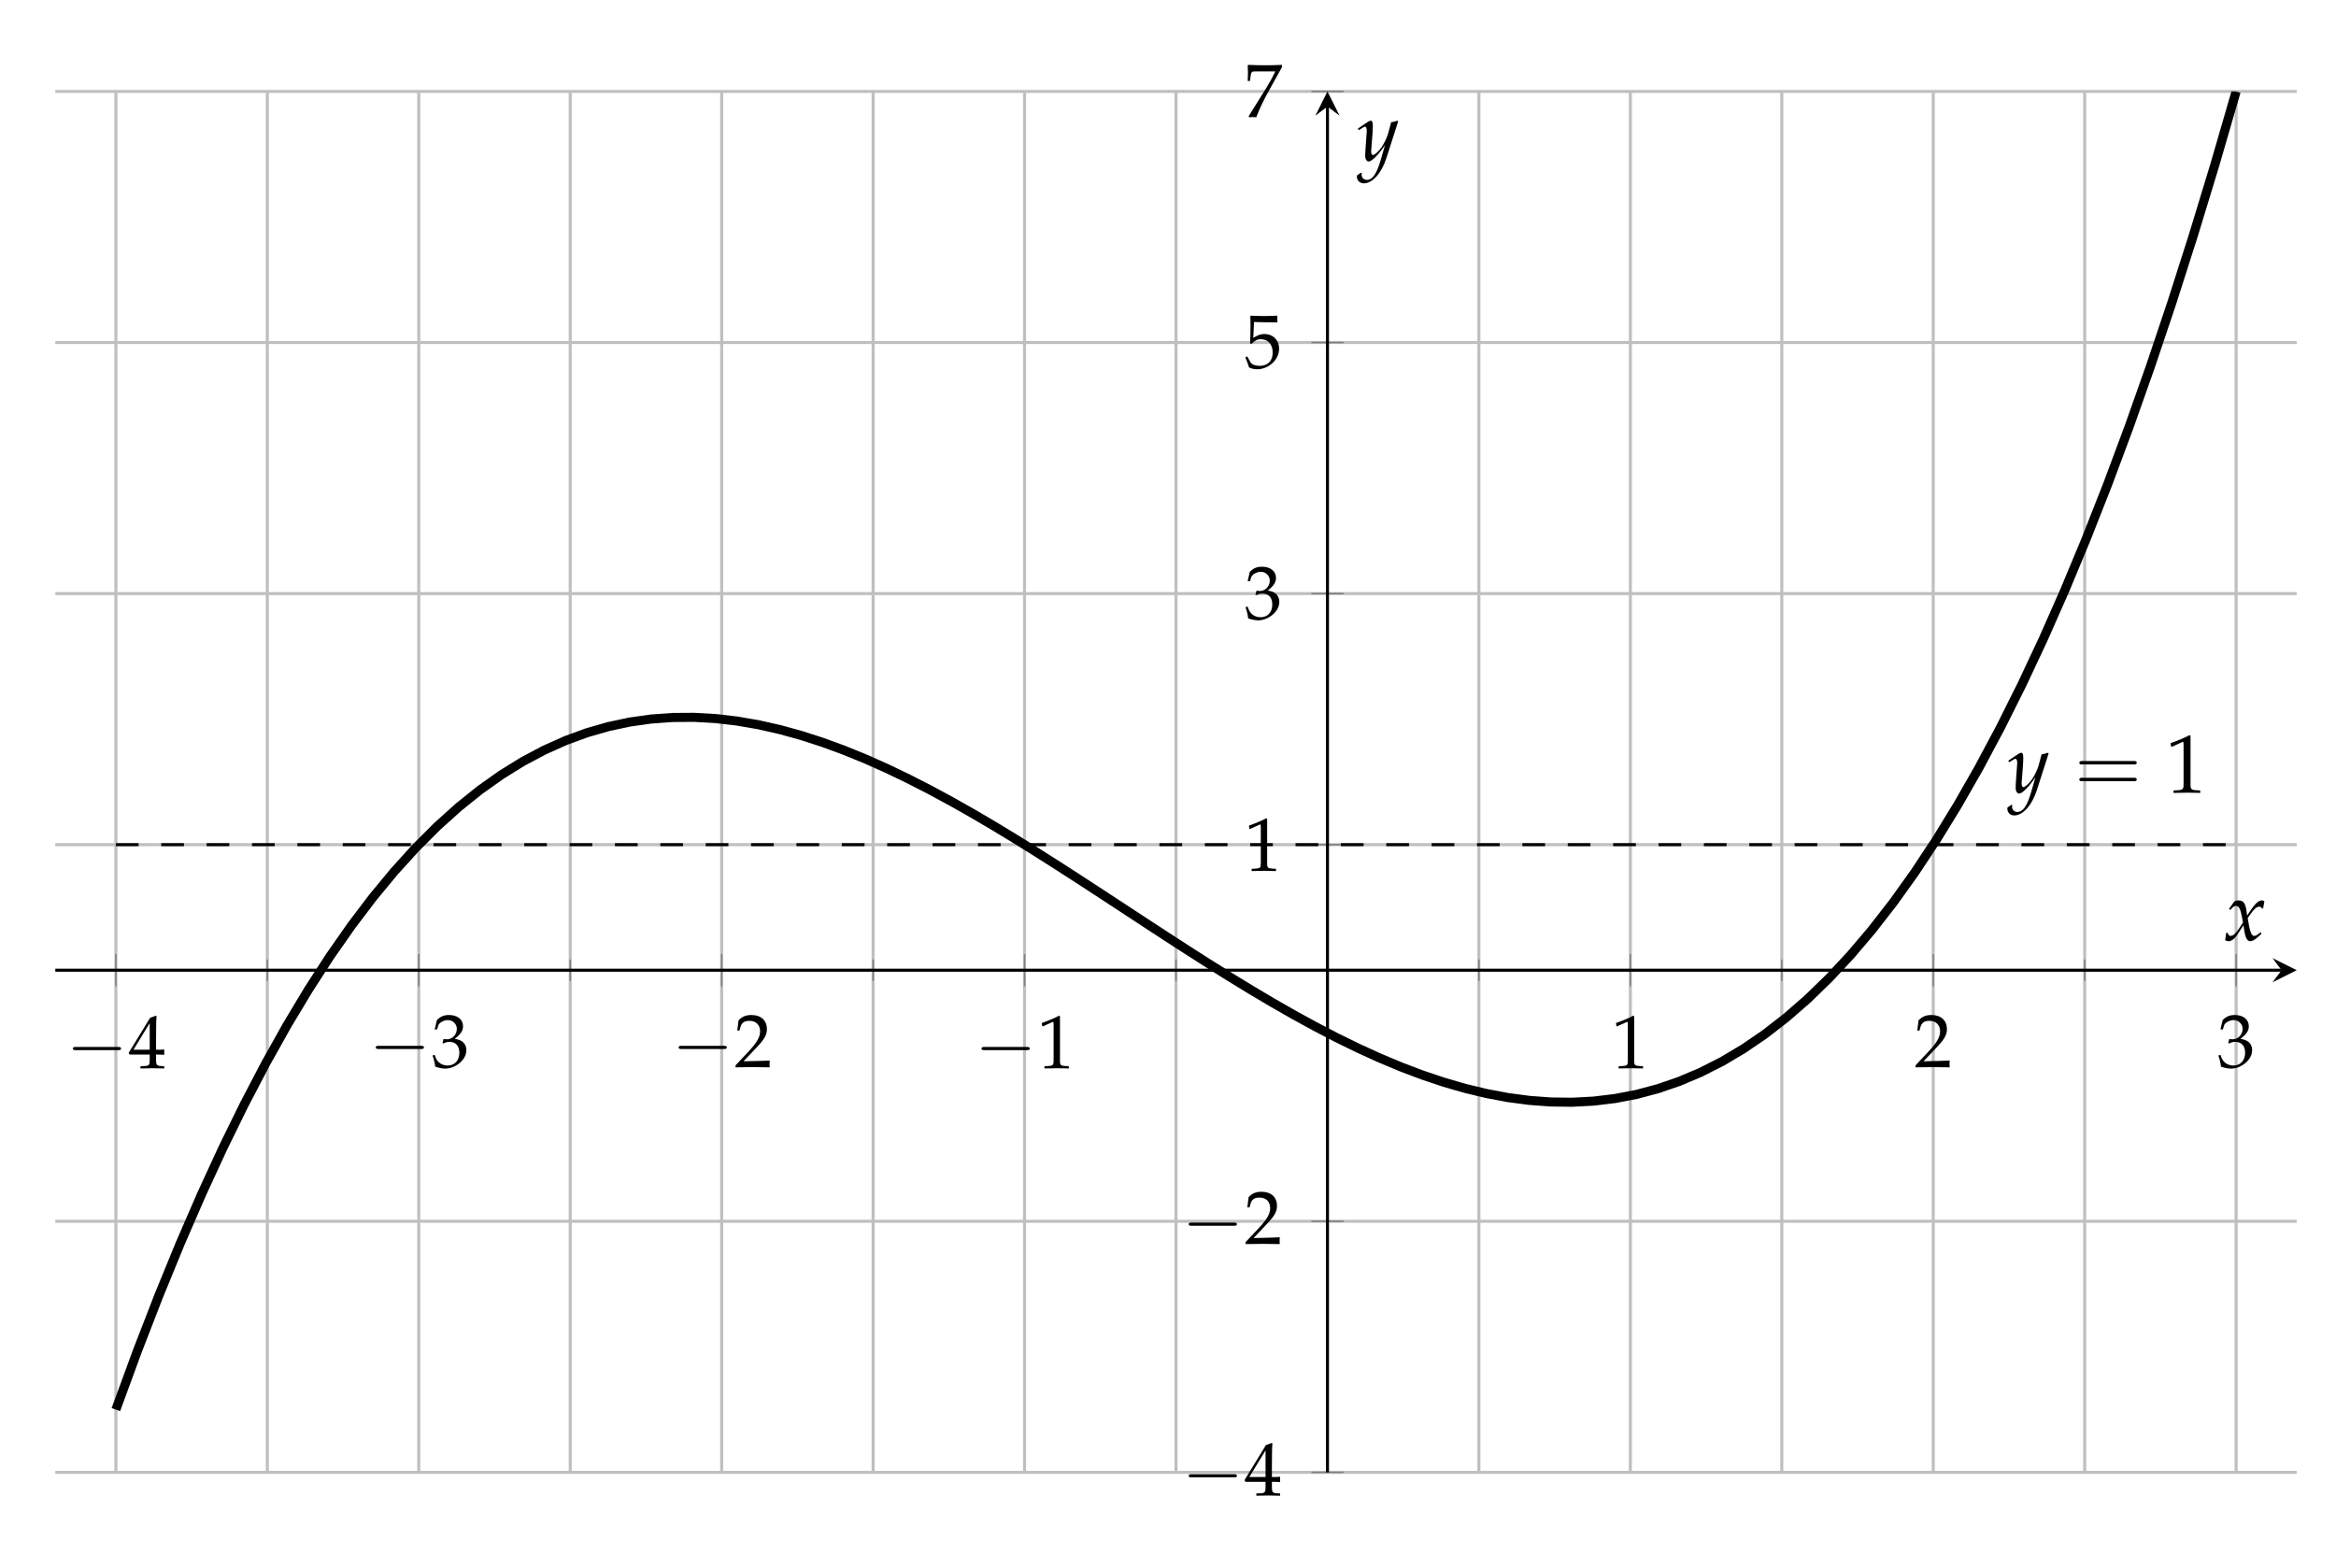
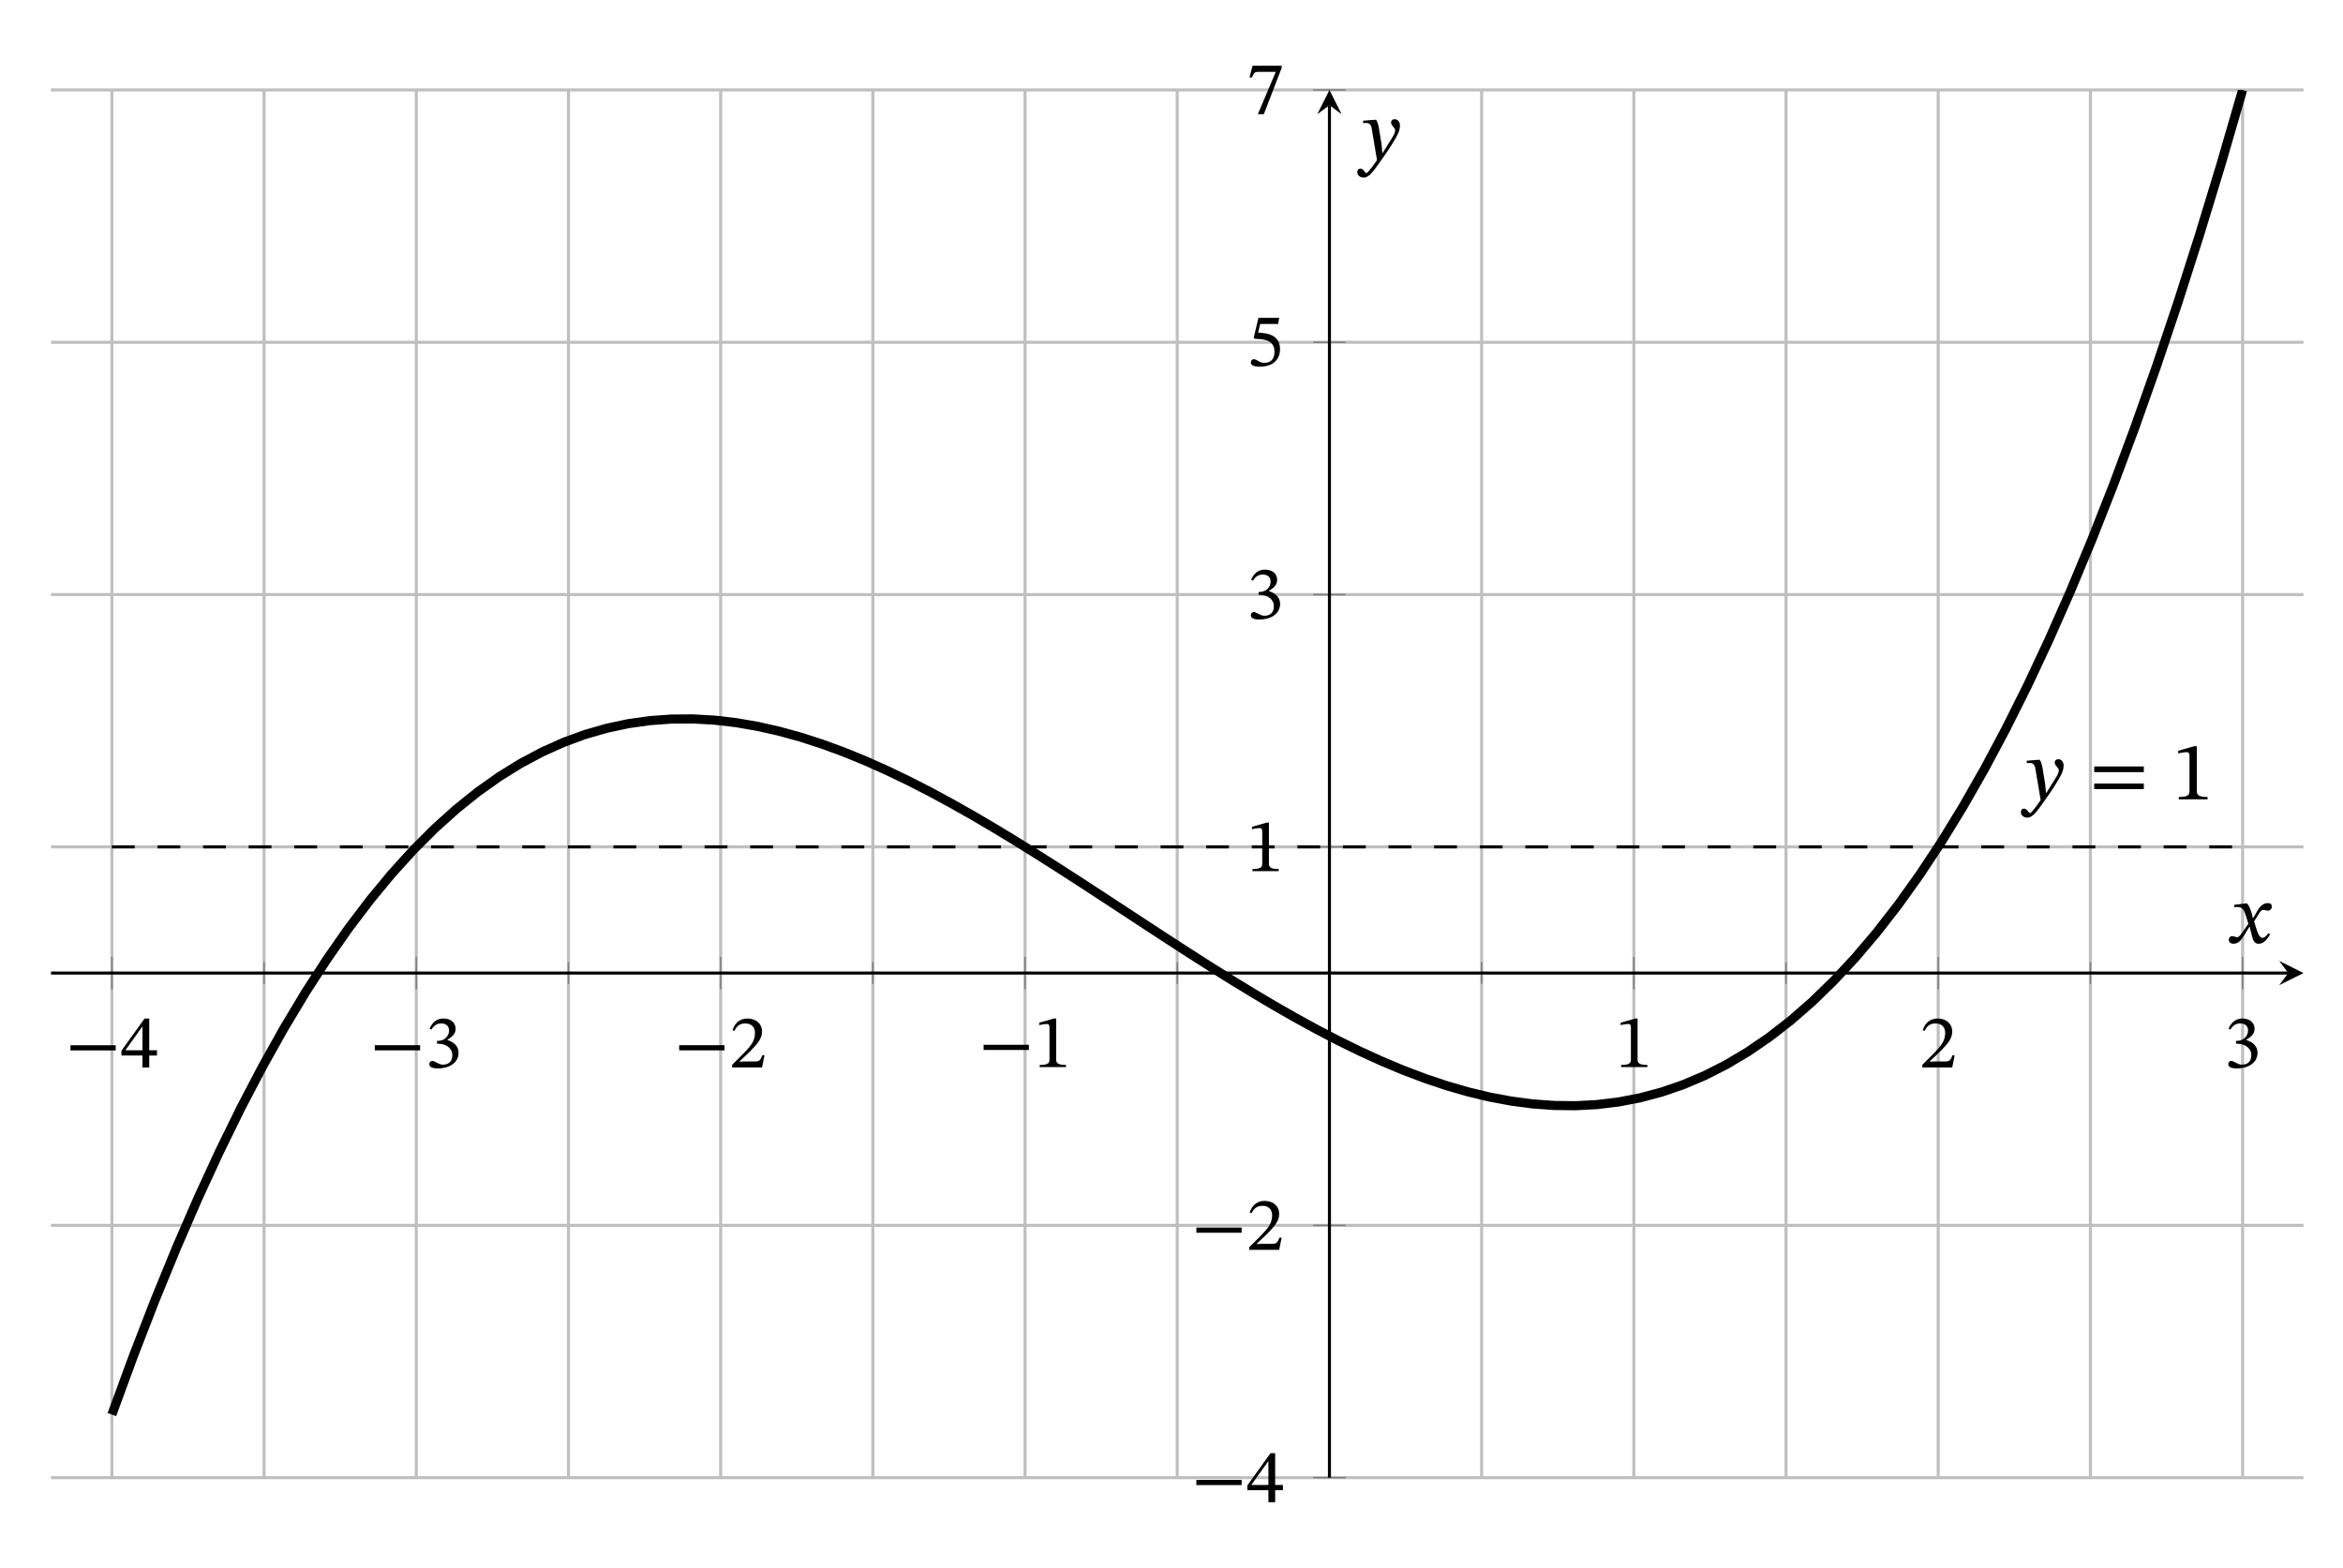
- <svg xmlns="http://www.w3.org/2000/svg" xmlns:xlink="http://www.w3.org/1999/xlink" version="1.1" width="307.783" height="206.507" viewBox="0 0 307.783 206.507">
+ <svg xmlns="http://www.w3.org/2000/svg" xmlns:xlink="http://www.w3.org/1999/xlink" version="1.1" width="307.19" height="205.56" viewBox="0 0 307.19 205.56">
  <defs>
-     <path id="font_1_1" d="M.659 .23C.676 .23 .694 .23 .694 .25 .694 .27 .676 .27 .659 .27H.118C.101 .27 .083 .27 .083 .25 .083 .23 .101 .23 .118 .23H.659Z" />
-     <path id="font_2_22" d="M.28 .181V.106C.28 .046 .269 .032 .22 .03L.158 .027V-.003C.291 0 .291 0 .315 0 .339 0 .339 0 .472-.003V.027L.424 .03C.375 .033 .364 .046 .364 .106V.181C.423 .181 .444 .18 .472 .177V.248C.425 .244 .406 .244 .391 .245H.388 .364V.384C.364 .562 .366 .648 .371 .689L.359 .694 .285 .667 .002 .204 .013 .181H.28M.28 .245H.065L.28 .597V.245Z" />
-     <path id="font_2_21" d="M.043 .498H.074L.092 .554C.103 .588 .166 .622 .218 .622 .283 .622 .336 .569 .336 .506 .336 .431 .277 .368 .206 .368 .198 .368 .187 .369 .174 .37L.159 .371 .147 .318 .154 .312C.192 .329 .211 .334 .238 .334 .321 .334 .369 .281 .369 .19 .369 .088 .308 .021 .215 .021 .169 .021 .128 .036 .098 .064 .074 .086 .061 .109 .042 .163L.015 .153C.036 .092 .044 .056 .05 .006 .103-.012 .147-.02 .184-.02 .264-.02 .356 .025 .411 .092 .445 .133 .462 .177 .462 .224 .462 .272 .442 .314 .406 .339 .381 .357 .358 .365 .308 .374 .388 .436 .418 .482 .418 .541 .418 .63 .344 .689 .233 .689 .165 .689 .12 .67 .072 .622L.043 .498Z" />
-     <path id="font_2_20" d="M.016 .023V-.003C.203 0 .203 0 .239 0 .275 0 .275 0 .468-.003 .466 .018 .466 .028 .466 .042 .466 .055 .466 .065 .468 .087 .353 .082 .307 .081 .122 .077L.304 .27C.401 .373 .431 .428 .431 .503 .431 .618 .353 .689 .226 .689 .154 .689 .105 .669 .056 .619L.039 .483H.068L.081 .529C.097 .587 .133 .612 .2 .612 .286 .612 .341 .558 .341 .473 .341 .398 .299 .324 .186 .204L.016 .023Z" />
-     <path id="font_2_19" d="M.067 .555H.077L.206 .613C.207 .614 .208 .614 .209 .614 .215 .614 .217 .605 .217 .581V.096C.217 .044 .206 .033 .152 .03L.096 .027V-.003C.25 0 .25 0 .261 0 .274 0 .296 0 .33-.001 .342-.002 .377-.002 .418-.003V.027L.366 .03C.311 .033 .301 .044 .301 .096V.689L.287 .694C.222 .66 .151 .63 .06 .598L.067 .555Z" />
-     <path id="font_2_23" d="M.127 .605C.256 .601 .312 .6 .432 .6L.437 .605C.435 .623 .435 .631 .435 .644 .435 .658 .435 .666 .437 .684L.432 .689C.357 .685 .312 .684 .258 .684 .203 .684 .159 .685 .084 .689L.079 .684C.08 .623 .081 .579 .081 .547 .081 .462 .078 .366 .075 .322L.095 .316C.142 .363 .169 .377 .218 .377 .314 .377 .374 .309 .374 .201 .374 .09 .31 .025 .201 .025 .147 .025 .097 .043 .083 .069L.037 .151 .013 .137C.036 .08 .048 .048 .062 .004 .09-.011 .13-.02 .173-.02 .24-.02 .311 .009 .366 .057 .427 .111 .459 .179 .459 .253 .459 .366 .378 .446 .264 .446 .216 .446 .18 .433 .118 .396L.127 .605Z" />
-     <path id="font_2_25" d="M.056 .01 .065-.003C.104 0 .104 0 .111 0 .118 0 .118 0 .157-.003 .199 .106 .248 .21 .314 .33L.497 .66V.69C.389 .686 .354 .685 .273 .685 .2 .685 .151 .686 .054 .69L.044 .685C.047 .589 .047 .589 .047 .579 .047 .568 .047 .568 .044 .477H.074L.081 .533C.089 .596 .096 .604 .142 .604H.409C.369 .521 .338 .463 .3 .402L.056 .01Z" />
-     <clipPath id="clip_3">
-       <path transform="matrix(1,0,0,-1,7.286,193.984)" d="M0 0H295.321V181.937H0Z" />
+     <path id="font_1_1197" d="M.658 .225V.293H.062V.225H.658Z" />
+     <path id="font_1_1141" d="M.481 .158V.227H.379V.645H.318L.013 .221V.158H.29V0H.379V.158H.481M.29 .227H.068V.231L.286 .536H.29V.227Z" />
+     <path id="font_1_1140" d="M.086 .498C.12 .551 .157 .579 .217 .579 .279 .579 .319 .545 .319 .486 .319 .405 .248 .35 .18 .35H.161V.312H.181C.277 .312 .362 .253 .362 .164 .362 .066 .301 .037 .238 .037 .214 .037 .2 .041 .157 .063 .122 .081 .114 .086 .098 .086 .072 .086 .059 .063 .059 .042 .059 .016 .081-.013 .171-.013 .317-.013 .444 .057 .444 .194 .444 .283 .377 .336 .297 .361V.364C.36 .404 .405 .441 .405 .51 .405 .586 .346 .644 .244 .644 .162 .644 .1 .598 .063 .511L.086 .498Z" />
+     <path id="font_1_1139" d="M.464 .16H.435C.412 .1 .399 .079 .346 .079H.207L.137 .076V.081L.269 .206C.375 .313 .432 .382 .432 .471 .432 .576 .353 .644 .24 .644 .143 .644 .075 .588 .044 .491L.068 .481C.105 .556 .149 .579 .214 .579 .291 .579 .339 .531 .339 .456 .339 .351 .289 .288 .19 .186L.038 .034V0H.432L.464 .16Z" />
+     <path id="font_1_1138" d="M.426 0V.028C.334 .028 .297 .046 .297 .095V.639H.268L.074 .584V.551C.105 .561 .156 .567 .176 .567 .201 .567 .209 .553 .209 .518V.095C.209 .045 .174 .028 .08 .028V0H.426Z" />
+     <path id="font_1_1142" d="M.417 .549 .433 .63H.159L.097 .369 .109 .354C.123 .354 .128 .354 .154 .352 .292 .345 .37 .304 .37 .179 .37 .075 .307 .037 .236 .037 .172 .037 .139 .086 .099 .086 .074 .086 .059 .066 .059 .043 .059 .006 .097-.013 .174-.013 .333-.013 .443 .065 .443 .219 .443 .376 .32 .423 .202 .432L.155 .435 .182 .549H.417Z" />
+     <path id="font_1_1144" d="M.464 .599V.63H.082L.042 .477 .073 .474C.1 .539 .108 .549 .164 .549H.387L.151-.008H.23L.464 .599Z" />
+     <clipPath id="clip_2">
+       <path transform="matrix(1,0,0,-1,6.688,193.729)" d="M0 0H295.321V181.937H0Z" />
    </clipPath>
-     <path id="font_4_17" d="M-.007-.179C-.008-.186-.008-.192-.008-.197-.008-.24 .029-.275 .074-.275 .18-.275 .29-.152 .349 .033L.49 .473 .479 .482C.45 .471 .427 .465 .405 .463L.37 .331C.358 .284 .323 .211 .29 .162 .255 .111 .206 .067 .184 .067 .172 .067 .163 .09 .164 .115L.165 .128 .18 .322C.182 .353 .184 .391 .184 .419 .184 .464 .177 .482 .16 .482 .147 .482 .133 .475 .085 .442L.003 .386 .014 .368 .064 .398 .068 .401C.078 .407 .085 .41 .089 .41 .103 .41 .111 .391 .111 .358 .111 .357 .111 .351 .11 .343L.093 .1 .092 .06C.092 .018 .11-.011 .135-.011 .172-.011 .256 .074 .331 .187L.282 .016C.231-.161 .181-.233 .111-.233 .076-.233 .049-.206 .049-.172 .049-.167 .05-.159 .051-.15L.041-.146-.007-.179Z" />
-     <path id="font_5_4" d="M.687 .327C.702 .327 .721 .327 .721 .347 .721 .367 .702 .367 .688 .367H.089C.075 .367 .056 .367 .056 .347 .056 .327 .075 .327 .09 .327H.687M.688 .133C.702 .133 .721 .133 .721 .153 .721 .173 .702 .173 .687 .173H.09C.075 .173 .056 .173 .056 .153 .056 .133 .075 .133 .089 .133H.688Z" />
-     <path id="font_4_16" d="M.021 .088C.021 .068 .019 .055 .013 .023 .011 .011 .01 .008 .009 .001 .024-.007 .04-.011 .052-.011 .085-.011 .124 .018 .155 .065L.231 .182 .242 .113C.255 .028 .278-.011 .314-.011 .336-.011 .368 .006 .4 .035L.449 .079 .44 .098C.404 .068 .379 .053 .363 .053 .348 .053 .335 .063 .325 .083 .316 .102 .305 .139 .3 .168L.282 .269 .317 .318C.364 .383 .391 .406 .422 .406 .438 .406 .45 .398 .455 .383L.469 .387 .484 .472C.472 .479 .463 .482 .454 .482 .414 .482 .374 .446 .312 .354L.275 .299 .269 .347C.257 .446 .23 .482 .171 .482 .145 .482 .123 .474 .114 .461L.056 .378 .073 .368C.103 .402 .123 .416 .142 .416 .175 .416 .197 .375 .214 .277L.225 .215 .185 .153C.142 .086 .108 .054 .08 .054 .065 .054 .054 .058 .052 .063L.041 .091 .021 .088Z" />
+     <path id="font_1_3355" d="M.251 .325C.239 .405 .232 .437 .21 .475H.195L.053 .464V.435C.053 .435 .074 .437 .088 .437 .149 .437 .154 .388 .161 .343L.22-.009C.192-.052 .112-.165 .093-.165 .071-.165 .06-.112 .022-.112-.001-.112-.017-.125-.017-.155-.017-.192 .018-.22 .06-.22 .136-.22 .197-.112 .289 .015 .341 .087 .398 .173 .452 .268 .484 .322 .496 .367 .496 .406 .496 .449 .47 .482 .433 .482 .404 .482 .389 .464 .389 .443 .389 .405 .438 .377 .438 .351 .438 .327 .429 .303 .405 .264L.29 .079H.284L.275 .179 .251 .325Z" />
+     <path id="font_1_1202" d="M.658 .327V.395H.062V.327H.658M.658 .123V.19H.062V.123H.658Z" />
+     <path id="font_1_3354" d="M.315 .298H.312L.3 .349C.286 .403 .267 .447 .243 .475H.228L.089 .459V.429C.089 .429 .104 .432 .12 .432 .186 .433 .203 .406 .23 .322L.258 .231 .186 .126C.147 .07 .129 .069 .125 .069 .108 .069 .084 .082 .062 .082 .038 .082 .023 .06 .023 .04 .023 .015 .038-.009 .081-.009 .141-.009 .174 .038 .206 .09L.27 .194H.274L.299 .093C.313 .028 .335-.01 .381-.01 .449-.01 .491 .058 .52 .102L.499 .118C.472 .082 .453 .062 .427 .062 .396 .062 .376 .099 .348 .191L.327 .259 .388 .356C.405 .384 .419 .398 .442 .398 .455 .398 .478 .388 .494 .388 .521 .388 .54 .411 .54 .435 .54 .463 .528 .479 .49 .479 .431 .479 .391 .43 .364 .382L.315 .298Z" />
  </defs>
-   <path transform="matrix(1,0,0,-1,7.286,193.984)" stroke-width=".399" stroke-linecap="butt" stroke-miterlimit="10" stroke-linejoin="miter" fill="none" stroke="#bfbfbf" d="M27.936 0V181.937M67.844 0V181.937M107.752 0V181.937M147.66 0V181.937M187.569 0V181.937M227.477 0V181.937M267.385 0V181.937" />
-   <path transform="matrix(1,0,0,-1,7.286,193.984)" stroke-width=".399" stroke-linecap="butt" stroke-miterlimit="10" stroke-linejoin="miter" fill="none" stroke="#bfbfbf" d="M7.982 0V181.937M47.89 0V181.937M87.798 0V181.937M127.706 0V181.937M207.523 0V181.937M247.431 0V181.937M287.339 0V181.937" />
-   <path transform="matrix(1,0,0,-1,7.286,193.984)" stroke-width=".399" stroke-linecap="butt" stroke-miterlimit="10" stroke-linejoin="miter" fill="none" stroke="#bfbfbf" d="M0 0H295.321M0 33.08H295.321M0 82.699H295.321M0 115.778H295.321M0 148.858H295.321M0 181.937H295.321" />
-   <path transform="matrix(1,0,0,-1,7.286,193.984)" stroke-width=".199" stroke-linecap="butt" stroke-miterlimit="10" stroke-linejoin="miter" fill="none" stroke="#7f807f" d="M27.936 64.742V67.576M67.844 64.742V67.576M107.752 64.742V67.576M147.66 64.742V67.576M187.569 64.742V67.576M227.477 64.742V67.576M267.385 64.742V67.576" />
-   <path transform="matrix(1,0,0,-1,7.286,193.984)" stroke-width=".199" stroke-linecap="butt" stroke-miterlimit="10" stroke-linejoin="miter" fill="none" stroke="#7f807f" d="M7.982 64.033V68.285M47.89 64.033V68.285M87.798 64.033V68.285M127.706 64.033V68.285M207.523 64.033V68.285M247.431 64.033V68.285M287.339 64.033V68.285" />
-   <path transform="matrix(1,0,0,-1,7.286,193.984)" stroke-width=".199" stroke-linecap="butt" stroke-miterlimit="10" stroke-linejoin="miter" fill="none" stroke="#7f807f" d="M165.489 0H169.741M165.489 33.08H169.741M165.489 82.699H169.741M165.489 115.778H169.741M165.489 148.858H169.741M165.489 181.937H169.741" />
-   <path transform="matrix(1,0,0,-1,7.286,193.984)" stroke-width=".399" stroke-linecap="butt" stroke-miterlimit="10" stroke-linejoin="miter" fill="none" stroke="#000000" d="M0 66.159H293.328" />
-   <path transform="matrix(1,0,0,-1,300.6144,127.825)" d="M1.993 0-1.196 1.594 0 0-1.196-1.594" />
-   <path transform="matrix(1,0,0,-1,7.286,193.984)" stroke-width=".399" stroke-linecap="butt" stroke-miterlimit="10" stroke-linejoin="miter" fill="none" stroke="#000000" d="M167.615 0V179.945" />
-   <path transform="matrix(0,-1,-1,-0,174.9006,14.03926)" d="M1.993 0-1.196 1.594 0 0-1.196-1.594" />
-   <use data-text="−" xlink:href="#font_1_1" transform="matrix(10.3811,0,0,-10.3811,8.742001,140.741)" />
-   <use data-text="4" xlink:href="#font_2_22" transform="matrix(9.9626,0,0,-9.9626,16.936,140.741)" />
-   <use data-text="−" xlink:href="#font_1_1" transform="matrix(10.3811,0,0,-10.3811,48.65,140.592)" />
-   <use data-text="3" xlink:href="#font_2_21" transform="matrix(9.9626,0,0,-9.9626,56.844,140.592)" />
-   <use data-text="−" xlink:href="#font_1_1" transform="matrix(10.3811,0,0,-10.3811,88.55701,140.592)" />
-   <use data-text="2" xlink:href="#font_2_20" transform="matrix(9.9626,0,0,-9.9626,96.75101,140.592)" />
-   <use data-text="−" xlink:href="#font_1_1" transform="matrix(10.3811,0,0,-10.3811,128.465,140.741)" />
-   <use data-text="1" xlink:href="#font_2_19" transform="matrix(9.9626,0,0,-9.9626,136.659,140.741)" />
-   <use data-text="1" xlink:href="#font_2_19" transform="matrix(9.9626,0,0,-9.9626,212.315,140.741)" />
-   <use data-text="2" xlink:href="#font_2_20" transform="matrix(9.9626,0,0,-9.9626,252.223,140.592)" />
-   <use data-text="3" xlink:href="#font_2_21" transform="matrix(9.9626,0,0,-9.9626,292.131,140.592)" />
-   <use data-text="−" xlink:href="#font_1_1" transform="matrix(10.3811,0,0,-10.3811,155.762,197.033)" />
-   <use data-text="4" xlink:href="#font_2_22" transform="matrix(9.9626,0,0,-9.9626,163.956,197.033)" />
-   <use data-text="−" xlink:href="#font_1_1" transform="matrix(10.3811,0,0,-10.3811,155.762,163.879)" />
-   <use data-text="2" xlink:href="#font_2_20" transform="matrix(9.9626,0,0,-9.9626,163.956,163.879)" />
-   <use data-text="1" xlink:href="#font_2_19" transform="matrix(9.9626,0,0,-9.9626,163.956,114.734)" />
-   <use data-text="3" xlink:href="#font_2_21" transform="matrix(9.9626,0,0,-9.9626,163.956,81.53001)" />
-   <use data-text="5" xlink:href="#font_2_23" transform="matrix(9.9626,0,0,-9.9626,163.956,48.45101)" />
-   <use data-text="7" xlink:href="#font_2_25" transform="matrix(9.9626,0,0,-9.9626,163.956,15.42201)" />
-   <g clip-path="url(#clip_3)">
-     <path transform="matrix(1,0,0,-1,7.286,193.984)" stroke-width="1.196" stroke-linecap="butt" stroke-miterlimit="10" stroke-linejoin="miter" fill="none" stroke="#000000" d="M7.982 8.27 10.803 15.961 13.625 23.243 16.447 30.13 19.269 36.632 22.09 42.754 24.912 48.507 27.734 53.899 30.556 58.939 33.377 63.636 36.199 67.998 39.021 72.035 41.843 75.754 44.664 79.165 47.486 82.277 50.308 85.099 53.13 87.638 55.951 89.904 58.773 91.906 61.595 93.652 64.417 95.152 67.238 96.414 70.06 97.446 72.882 98.257 75.704 98.857 78.525 99.254 81.347 99.457 84.169 99.475 86.991 99.315 89.812 98.988 92.634 98.502 95.456 97.865 98.278 97.087 101.099 96.176 103.921 95.141 106.743 93.991 109.565 92.734 112.386 91.379 115.208 89.936 118.03 88.412 120.852 86.817 123.673 85.159 126.495 83.448 129.317 81.691 132.139 79.898 134.96 78.078 137.782 76.238 140.604 74.389 143.426 72.538 146.247 70.695 149.069 68.868 151.891 67.066 154.713 65.298 157.534 63.572 160.356 61.898 163.178 60.284 166 58.739 168.821 57.272 171.643 55.891 174.465 54.605 177.286 53.423 180.108 52.354 182.93 51.407 185.752 50.589 188.573 49.911 191.395 49.381 194.217 49.007 197.039 48.799 199.86 48.764 202.682 48.913 205.504 49.253 208.326 49.794 211.147 50.544 213.969 51.512 216.791 52.707 219.613 54.137 222.434 55.812 225.256 57.739 228.078 59.928 230.9 62.388 233.721 65.128 236.543 68.156 239.365 71.48 242.187 75.11 245.008 79.055 247.83 83.322 250.652 87.922 253.474 92.863 256.295 98.153 259.117 103.801 261.939 109.817 264.761 116.208 267.582 122.984 270.404 130.153 273.226 137.725 276.048 145.705 278.869 154.109 281.691 162.94 284.513 172.207 287.335 181.921" />
-     <path transform="matrix(1,0,0,-1,7.286,193.984)" stroke-width=".399" stroke-linecap="butt" stroke-dasharray="2.989,2.989" stroke-miterlimit="10" stroke-linejoin="miter" fill="none" stroke="#000000" d="M7.982 82.699H10.803 13.625 16.447 19.269 22.09 24.912 27.734 30.556 33.377 36.199 39.021 41.843 44.664 47.486 50.308 53.13 55.951 58.773 61.595 64.417 67.238 70.06 72.882 75.704 78.525 81.347 84.169 86.991 89.812 92.634 95.456 98.278 101.099 103.921 106.743 109.565 112.386 115.208 118.03 120.852 123.673 126.495 129.317 132.139 134.96 137.782 140.604 143.426 146.247 149.069 151.891 154.713 157.534 160.356 163.178 166 168.821 171.643 174.465 177.286 180.108 182.93 185.752 188.573 191.395 194.217 197.039 199.86 202.682 205.504 208.326 211.147 213.969 216.791 219.613 222.434 225.256 228.078 230.9 233.721 236.543 239.365 242.187 245.008 247.83 250.652 253.474 256.295 259.117 261.939 264.761 267.582 270.404 273.226 276.048 278.869 281.691 284.513 287.335" />
-     <use data-text="y" xlink:href="#font_4_17" transform="matrix(10.9091,0,0,-10.9091,264.571,104.435)" />
-     <use data-text="=" xlink:href="#font_5_4" transform="matrix(11.3673,0,0,-11.3673,273.329,104.435)" />
-     <use data-text="1" xlink:href="#font_2_19" transform="matrix(10.9091,0,0,-10.9091,285.332,104.435)" />
+   <path transform="matrix(1,0,0,-1,6.688,193.729)" stroke-width=".399" stroke-linecap="butt" stroke-miterlimit="10" stroke-linejoin="miter" fill="none" stroke="#bfbfbf" d="M27.936 0V181.937M67.844 0V181.937M107.752 0V181.937M147.66 0V181.937M187.569 0V181.937M227.477 0V181.937M267.385 0V181.937" />
+   <path transform="matrix(1,0,0,-1,6.688,193.729)" stroke-width=".399" stroke-linecap="butt" stroke-miterlimit="10" stroke-linejoin="miter" fill="none" stroke="#bfbfbf" d="M7.982 0V181.937M47.89 0V181.937M87.798 0V181.937M127.706 0V181.937M207.523 0V181.937M247.431 0V181.937M287.339 0V181.937" />
+   <path transform="matrix(1,0,0,-1,6.688,193.729)" stroke-width=".399" stroke-linecap="butt" stroke-miterlimit="10" stroke-linejoin="miter" fill="none" stroke="#bfbfbf" d="M0 0H295.321M0 33.08H295.321M0 82.699H295.321M0 115.778H295.321M0 148.858H295.321M0 181.937H295.321" />
+   <path transform="matrix(1,0,0,-1,6.688,193.729)" stroke-width=".199" stroke-linecap="butt" stroke-miterlimit="10" stroke-linejoin="miter" fill="none" stroke="#7f807f" d="M27.936 64.742V67.576M67.844 64.742V67.576M107.752 64.742V67.576M147.66 64.742V67.576M187.569 64.742V67.576M227.477 64.742V67.576M267.385 64.742V67.576" />
+   <path transform="matrix(1,0,0,-1,6.688,193.729)" stroke-width=".199" stroke-linecap="butt" stroke-miterlimit="10" stroke-linejoin="miter" fill="none" stroke="#7f807f" d="M7.982 64.033V68.285M47.89 64.033V68.285M87.798 64.033V68.285M127.706 64.033V68.285M207.523 64.033V68.285M247.431 64.033V68.285M287.339 64.033V68.285" />
+   <path transform="matrix(1,0,0,-1,6.688,193.729)" stroke-width=".199" stroke-linecap="butt" stroke-miterlimit="10" stroke-linejoin="miter" fill="none" stroke="#7f807f" d="M165.489 0H169.741M165.489 33.08H169.741M165.489 82.699H169.741M165.489 115.778H169.741M165.489 148.858H169.741M165.489 181.937H169.741" />
+   <path transform="matrix(1,0,0,-1,6.688,193.729)" stroke-width=".399" stroke-linecap="butt" stroke-miterlimit="10" stroke-linejoin="miter" fill="none" stroke="#000000" d="M0 66.159H293.328" />
+   <path transform="matrix(1,0,0,-1,300.0164,127.57)" d="M1.993 0-1.196 1.594 0 0-1.196-1.594" />
+   <path transform="matrix(1,0,0,-1,6.688,193.729)" stroke-width=".399" stroke-linecap="butt" stroke-miterlimit="10" stroke-linejoin="miter" fill="none" stroke="#000000" d="M167.615 0V179.945" />
+   <path transform="matrix(0,-1,-1,-0,174.3026,13.78426)" d="M1.993 0-1.196 1.594 0 0-1.196-1.594" />
+   <use data-text="−" xlink:href="#font_1_1197" transform="matrix(9.9626,0,0,-9.9626,8.617001,139.957)" />
+   <use data-text="4" xlink:href="#font_1_1141" transform="matrix(9.9626,0,0,-9.9626,15.79007,139.957)" />
+   <use data-text="−" xlink:href="#font_1_1197" transform="matrix(9.9626,0,0,-9.9626,48.52501,139.947)" />
+   <use data-text="3" xlink:href="#font_1_1140" transform="matrix(9.9626,0,0,-9.9626,55.69808,139.947)" />
+   <use data-text="−" xlink:href="#font_1_1197" transform="matrix(9.9626,0,0,-9.9626,88.43401,139.947)" />
+   <use data-text="2" xlink:href="#font_1_1139" transform="matrix(9.9626,0,0,-9.9626,95.60707,139.947)" />
+   <use data-text="−" xlink:href="#font_1_1197" transform="matrix(9.9626,0,0,-9.9626,128.342,139.897)" />
+   <use data-text="1" xlink:href="#font_1_1138" transform="matrix(9.9626,0,0,-9.9626,135.5151,139.897)" />
+   <use data-text="1" xlink:href="#font_1_1138" transform="matrix(9.9626,0,0,-9.9626,211.745,139.897)" />
+   <use data-text="2" xlink:href="#font_1_1139" transform="matrix(9.9626,0,0,-9.9626,251.653,139.947)" />
+   <use data-text="3" xlink:href="#font_1_1140" transform="matrix(9.9626,0,0,-9.9626,291.561,139.947)" />
+   <use data-text="−" xlink:href="#font_1_1197" transform="matrix(9.9626,0,0,-9.9626,156.237,196.942)" />
+   <use data-text="4" xlink:href="#font_1_1141" transform="matrix(9.9626,0,0,-9.9626,163.4101,196.942)" />
+   <use data-text="−" xlink:href="#font_1_1197" transform="matrix(9.9626,0,0,-9.9626,156.237,163.858)" />
+   <use data-text="2" xlink:href="#font_1_1139" transform="matrix(9.9626,0,0,-9.9626,163.4101,163.858)" />
+   <use data-text="1" xlink:href="#font_1_1138" transform="matrix(9.9626,0,0,-9.9626,163.41,114.213)" />
+   <use data-text="3" xlink:href="#font_1_1140" transform="matrix(9.9626,0,0,-9.9626,163.41,81.094)" />
+   <use data-text="5" xlink:href="#font_1_1142" transform="matrix(9.9626,0,0,-9.9626,163.41,47.94501)" />
+   <use data-text="7" xlink:href="#font_1_1144" transform="matrix(9.9626,0,0,-9.9626,163.41,14.89)" />
+   <g clip-path="url(#clip_2)">
+     <path transform="matrix(1,0,0,-1,6.688,193.729)" stroke-width="1.196" stroke-linecap="butt" stroke-miterlimit="10" stroke-linejoin="miter" fill="none" stroke="#000000" d="M7.982 8.27 10.803 15.961 13.625 23.243 16.447 30.13 19.269 36.632 22.09 42.754 24.912 48.507 27.734 53.899 30.556 58.939 33.377 63.636 36.199 67.998 39.021 72.035 41.843 75.754 44.664 79.165 47.486 82.277 50.308 85.099 53.13 87.638 55.951 89.904 58.773 91.906 61.595 93.652 64.417 95.152 67.238 96.414 70.06 97.446 72.882 98.257 75.704 98.857 78.525 99.254 81.347 99.457 84.169 99.475 86.991 99.315 89.812 98.988 92.634 98.502 95.456 97.865 98.278 97.087 101.099 96.176 103.921 95.141 106.743 93.991 109.565 92.734 112.386 91.379 115.208 89.936 118.03 88.412 120.852 86.817 123.673 85.159 126.495 83.448 129.317 81.691 132.139 79.898 134.96 78.078 137.782 76.238 140.604 74.389 143.426 72.538 146.247 70.695 149.069 68.868 151.891 67.066 154.713 65.298 157.534 63.572 160.356 61.898 163.178 60.284 166 58.739 168.821 57.272 171.643 55.891 174.465 54.605 177.286 53.423 180.108 52.354 182.93 51.407 185.752 50.589 188.573 49.911 191.395 49.381 194.217 49.007 197.039 48.799 199.86 48.764 202.682 48.913 205.504 49.253 208.326 49.794 211.147 50.544 213.969 51.512 216.791 52.707 219.613 54.137 222.434 55.812 225.256 57.739 228.078 59.928 230.9 62.388 233.721 65.128 236.543 68.156 239.365 71.48 242.187 75.11 245.008 79.055 247.83 83.322 250.652 87.922 253.474 92.863 256.295 98.153 259.117 103.801 261.939 109.817 264.761 116.208 267.582 122.984 270.404 130.153 273.226 137.725 276.048 145.705 278.869 154.109 281.691 162.94 284.513 172.207 287.335 181.921" />
+     <path transform="matrix(1,0,0,-1,6.688,193.729)" stroke-width=".399" stroke-linecap="butt" stroke-dasharray="2.989,2.989" stroke-miterlimit="10" stroke-linejoin="miter" fill="none" stroke="#000000" d="M7.982 82.699H10.803 13.625 16.447 19.269 22.09 24.912 27.734 30.556 33.377 36.199 39.021 41.843 44.664 47.486 50.308 53.13 55.951 58.773 61.595 64.417 67.238 70.06 72.882 75.704 78.525 81.347 84.169 86.991 89.812 92.634 95.456 98.278 101.099 103.921 106.743 109.565 112.386 115.208 118.03 120.852 123.673 126.495 129.317 132.139 134.96 137.782 140.604 143.426 146.247 149.069 151.891 154.713 157.534 160.356 163.178 166 168.821 171.643 174.465 177.286 180.108 182.93 185.752 188.573 191.395 194.217 197.039 199.86 202.682 205.504 208.326 211.147 213.969 216.791 219.613 222.434 225.256 228.078 230.9 233.721 236.543 239.365 242.187 245.008 247.83 250.652 253.474 256.295 259.117 261.939 264.761 267.582 270.404 273.226 276.048 278.869 281.691 284.513 287.335" />
+     <use data-text="𝑦" xlink:href="#font_1_3355" transform="matrix(10.9091,0,0,-10.9091,265.149,104.795)" />
+     <use data-text="=" xlink:href="#font_1_1202" transform="matrix(10.9091,0,0,-10.9091,273.8981,104.795)" />
+     <use data-text="1" xlink:href="#font_1_1138" transform="matrix(10.9091,0,0,-10.9091,284.7854,104.795)" />
  </g>
-   <use data-text="x" xlink:href="#font_4_16" transform="matrix(10.9091,0,0,-10.9091,293.068,123.887)" />
-   <use data-text="y" xlink:href="#font_4_17" transform="matrix(10.9091,0,0,-10.9091,178.87,21.15901)" />
+   <use data-text="𝑥" xlink:href="#font_1_3354" transform="matrix(10.9091,0,0,-10.9091,291.966,123.626)" />
+   <use data-text="𝑦" xlink:href="#font_1_3355" transform="matrix(10.9091,0,0,-10.9091,178.138,20.88501)" />
</svg>
